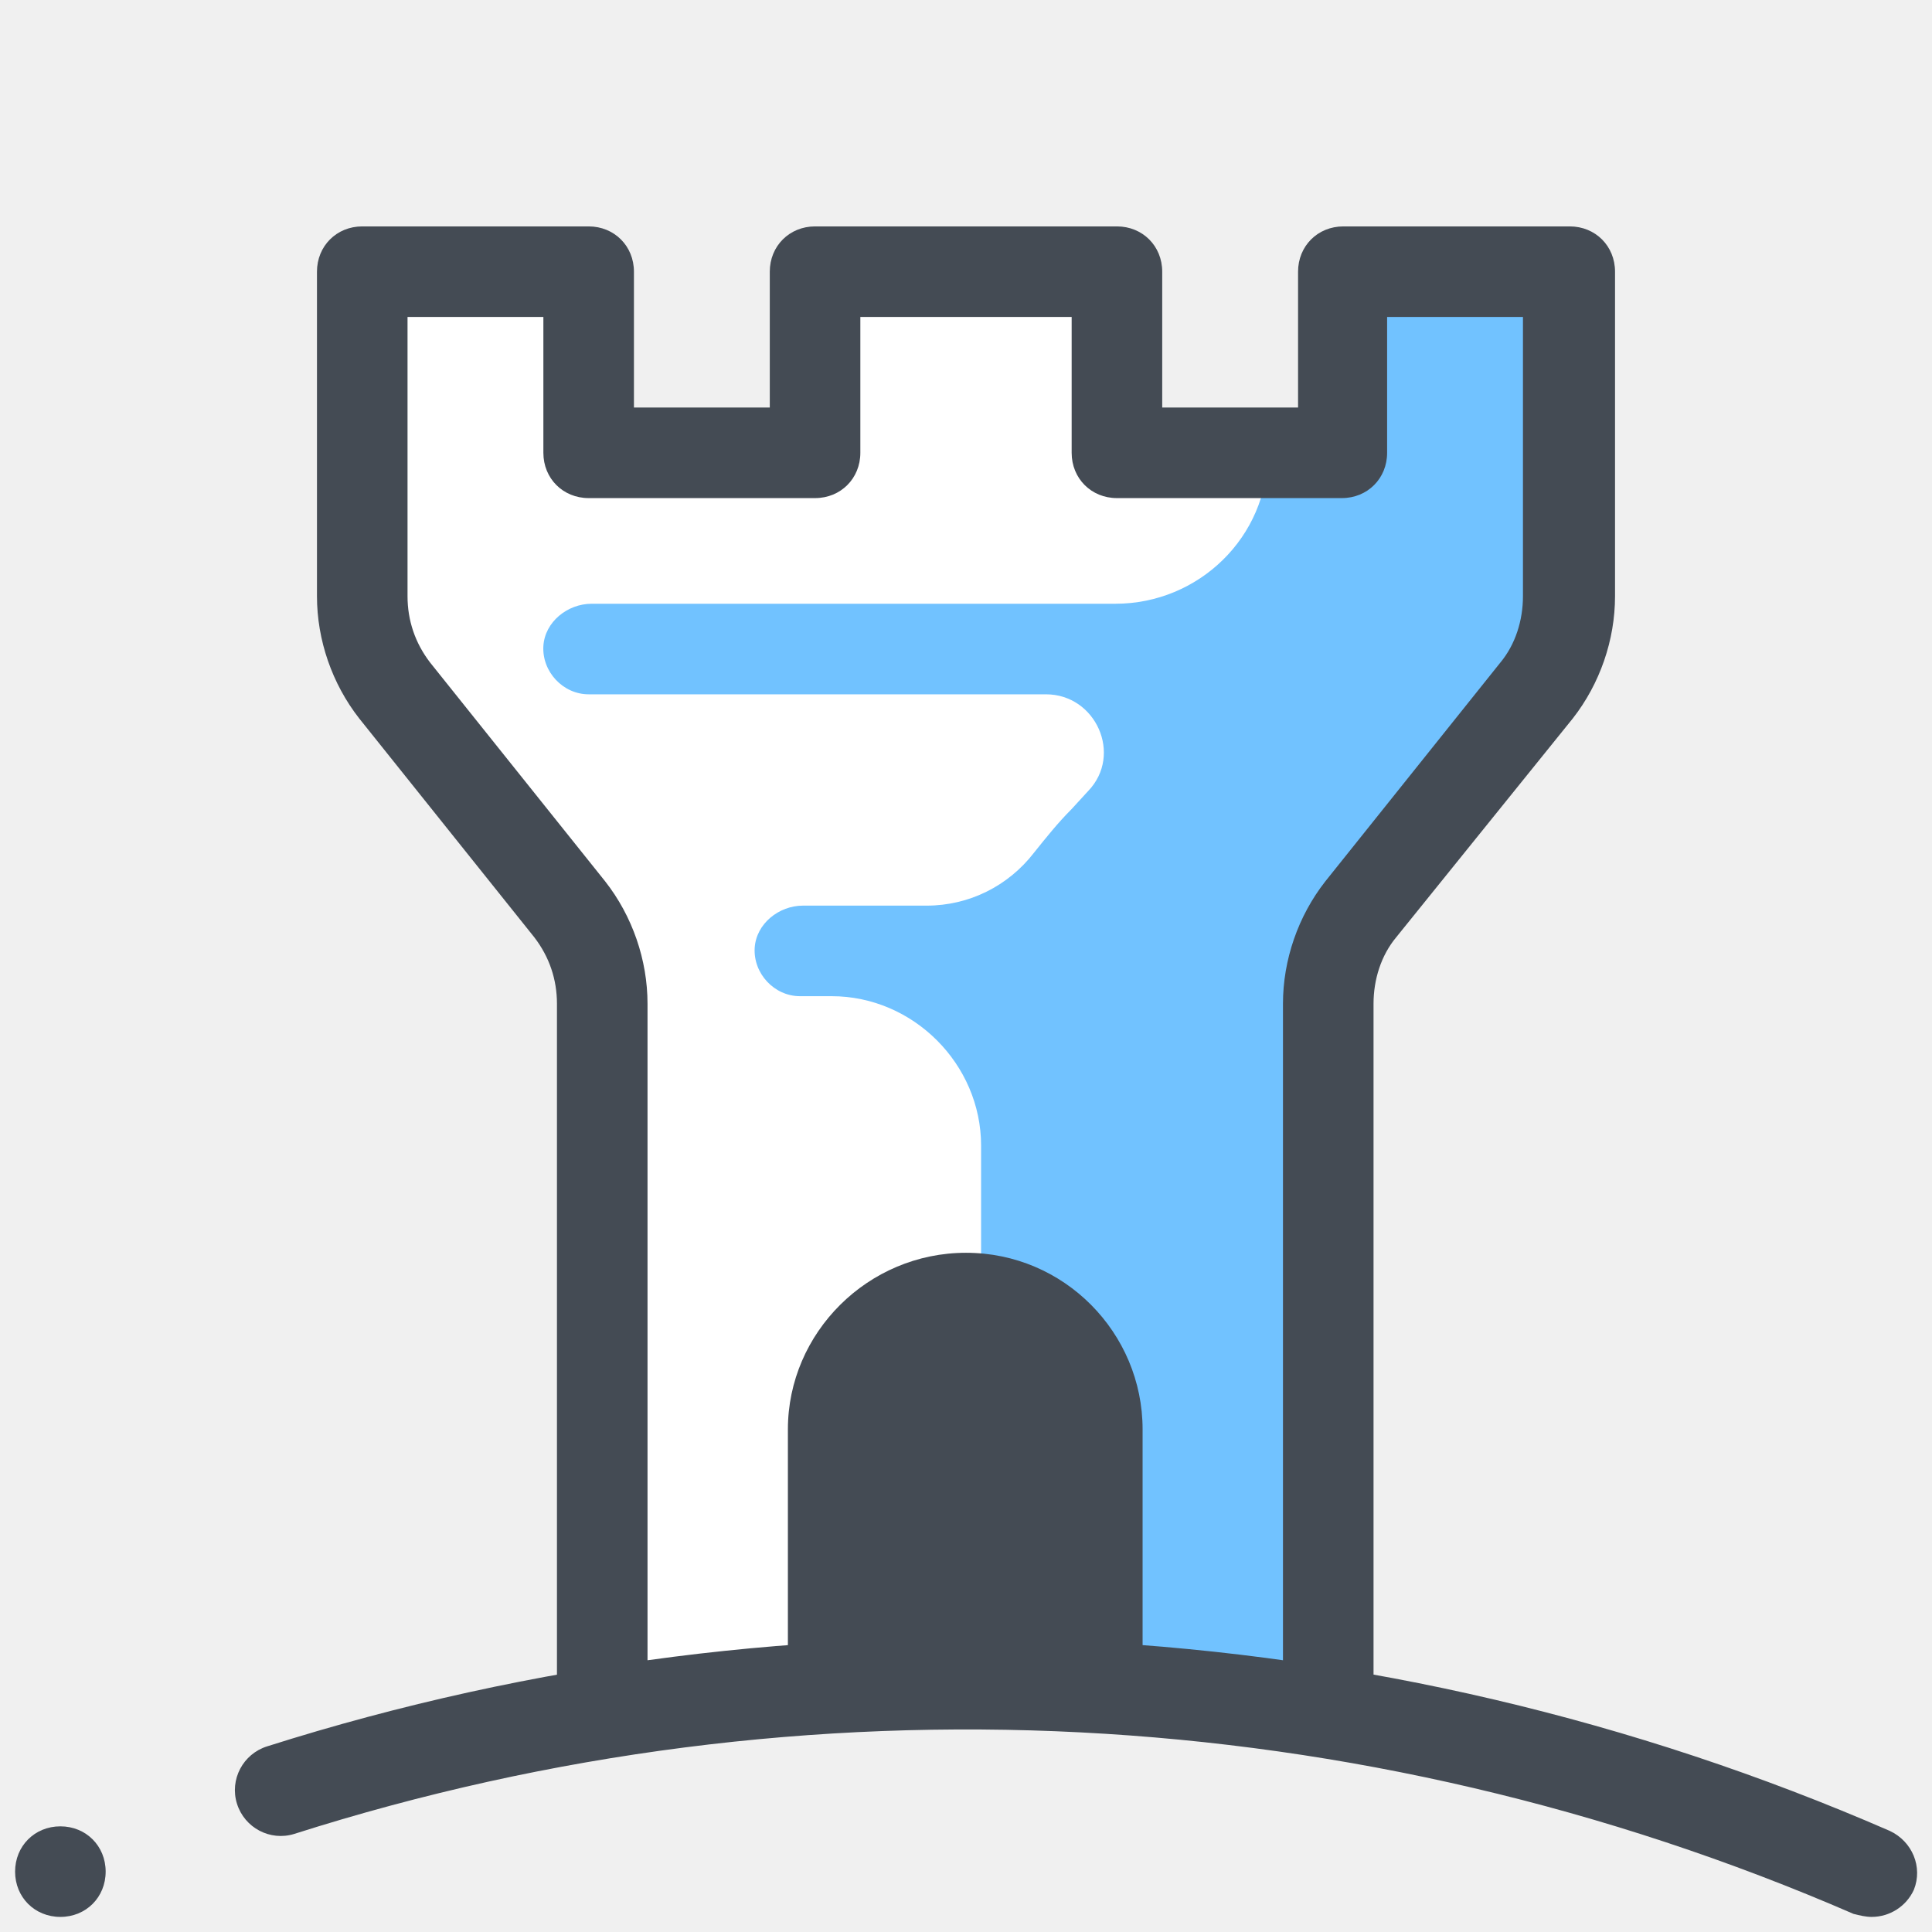
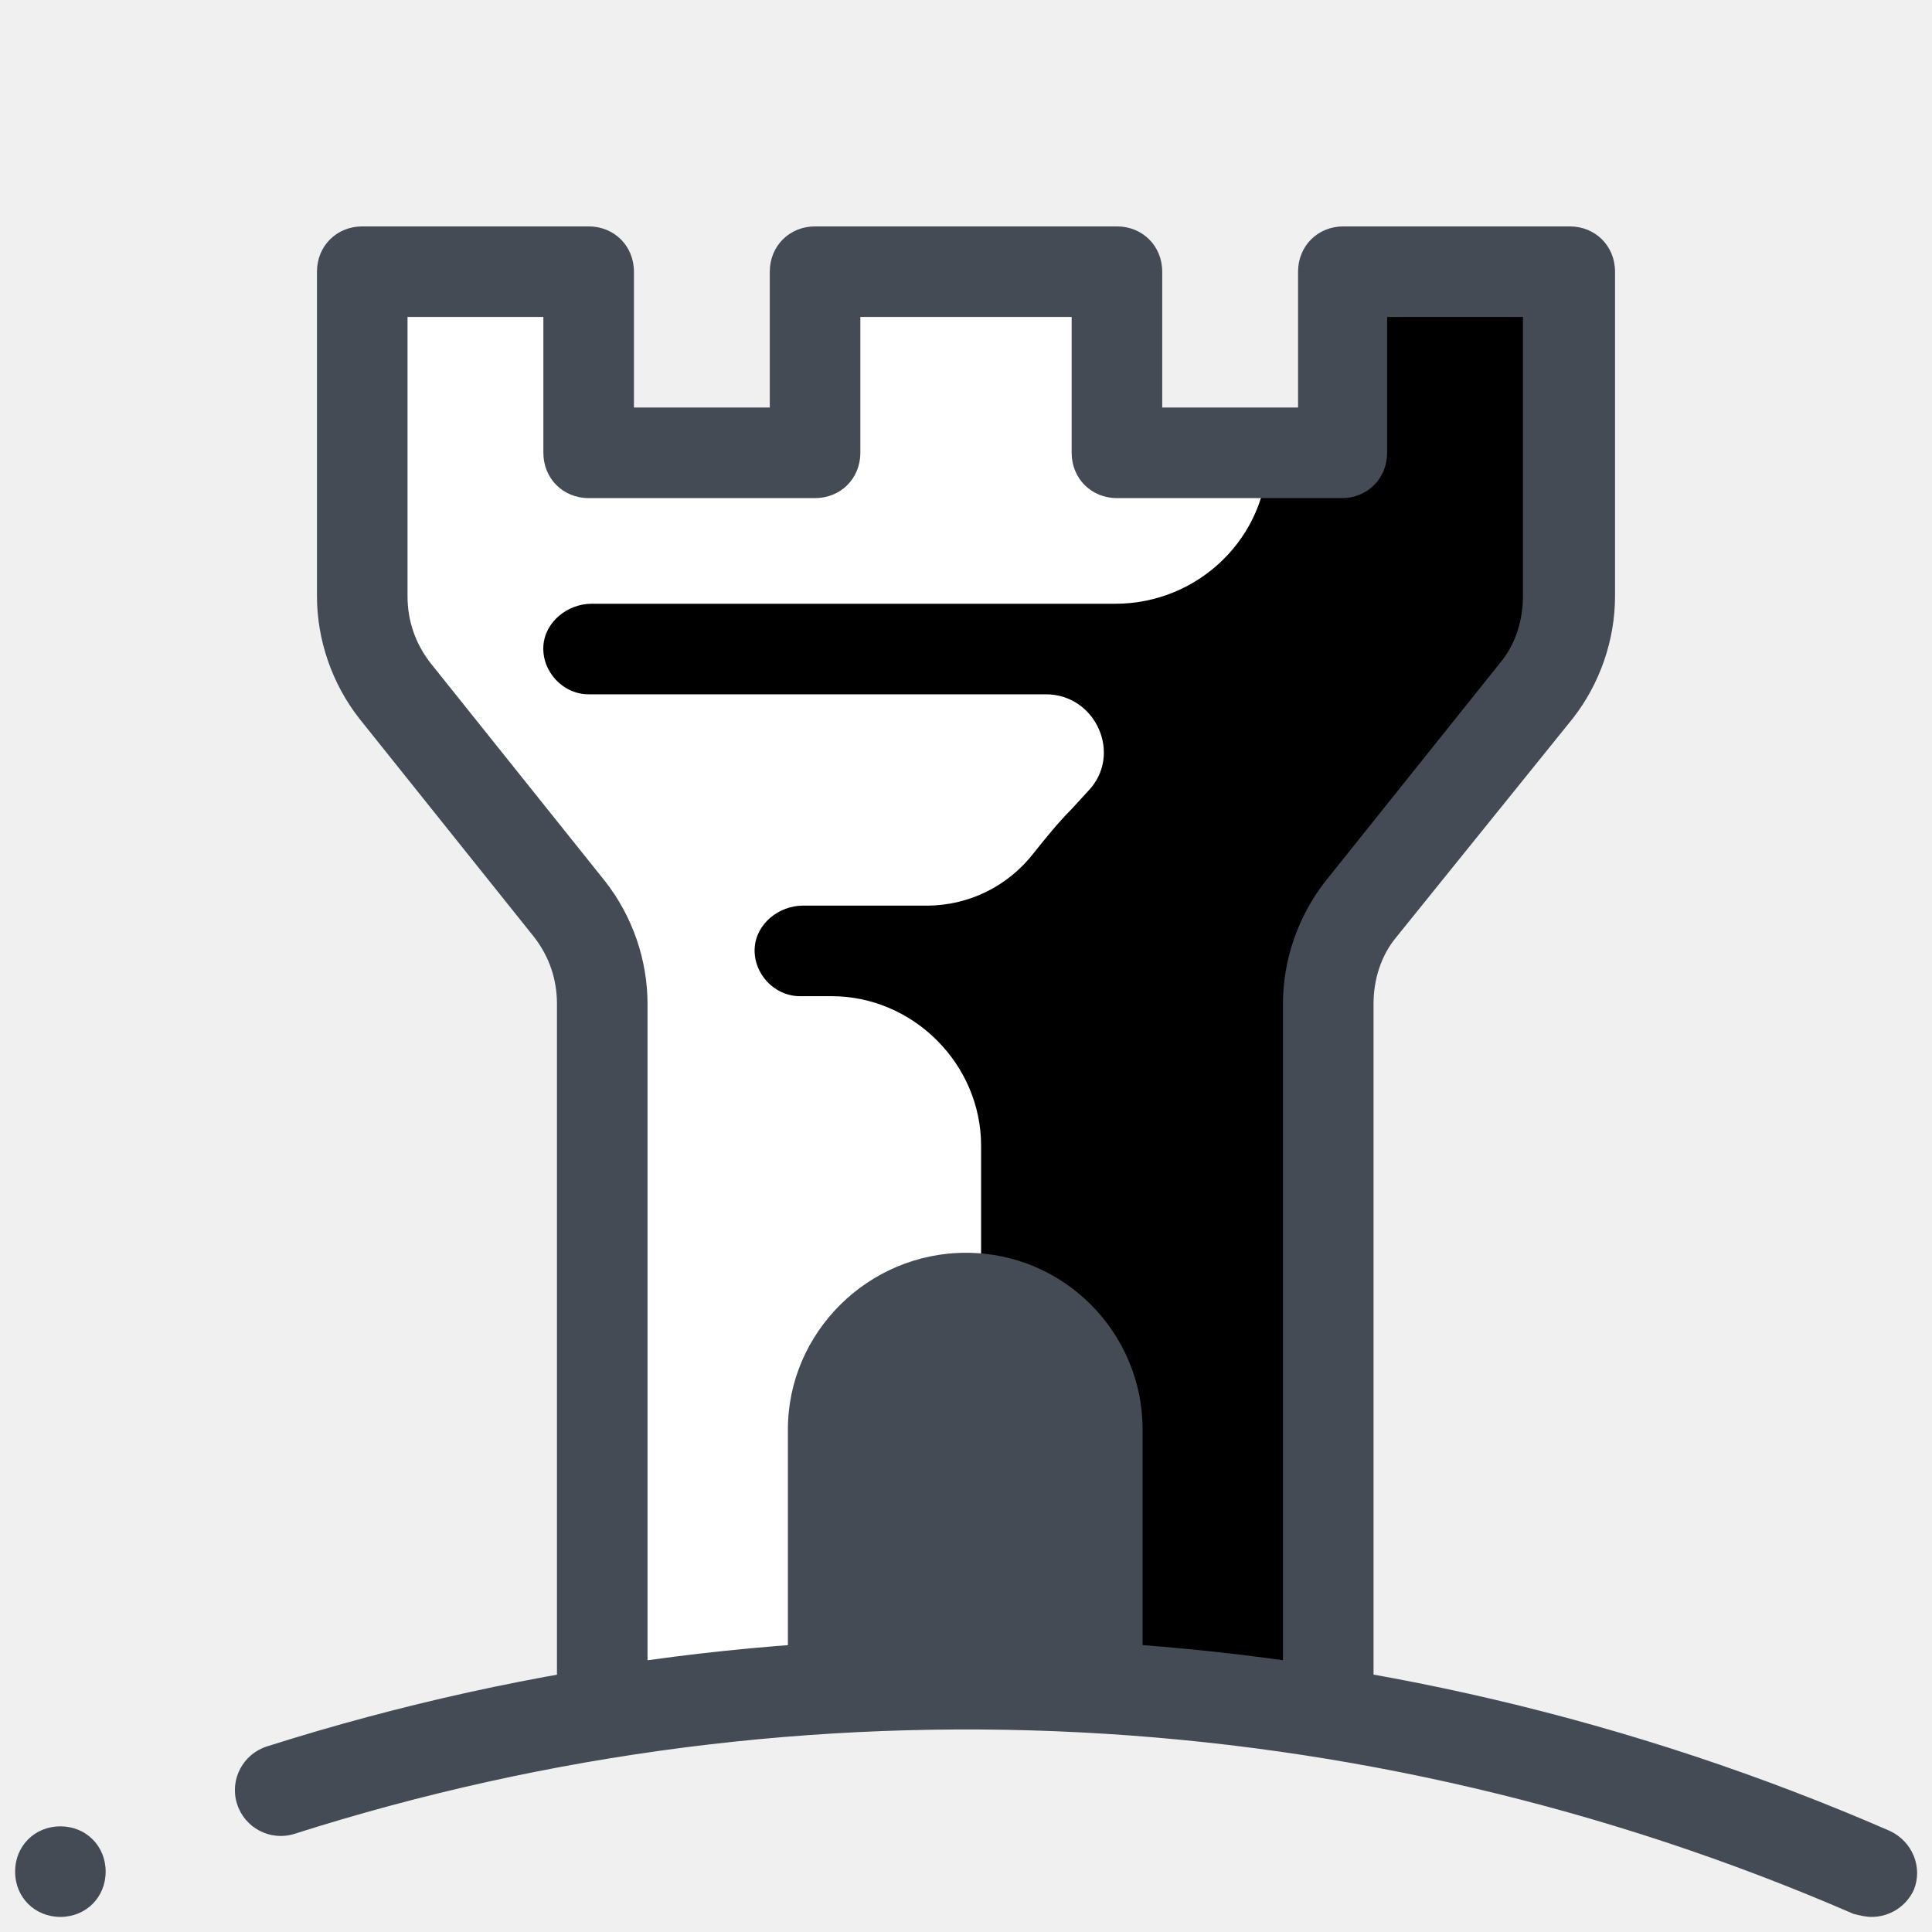
<svg xmlns="http://www.w3.org/2000/svg" viewBox="0 0 128 128" width="128px" height="128px">
  <path fill="#fff" d="M88,113.5v-47c0-2.3,0.8-4.5,2.2-6.2l11.6-14.5c1.4-1.8,2.2-4,2.2-6.2V18H89v12H74V18H54v12H39V18H24v21.5 c0,2.3,0.8,4.5,2.2,6.2c3.9,4.9,11.6,14.5,11.6,14.5c1.4,1.8,2.2,4,2.2,6.2v47C55.9,110.9,72.1,110.9,88,113.5z" />
-   <path fill="#71c2ff" d="M88,113.5v-47c0-2.3,0.8-4.5,2.2-6.2l11.6-14.5c1.4-1.8,2.2-4,2.2-6.2V18H89v12h-5l0,0 c0,5.6-4.6,10-10.1,10l-34.7,0c-1.6,0-3.1,1.2-3.2,2.8c-0.1,1.7,1.3,3.2,3,3.2h30.3c3.3,0,5.1,4,2.8,6.4L71,53.6 c-0.9,0.9-1.7,1.9-2.5,2.9c-1.7,2.2-4.3,3.5-7.1,3.5h-8.2c-1.6,0-3.1,1.2-3.2,2.8c-0.1,1.7,1.3,3.2,3,3.2h2.1 c5.4,0,9.9,4.5,9.9,9.9l0,0.1v35.6C72.7,111.6,80.4,112.3,88,113.5z" />
+   <path fill="oklch(82.7% 0.119 306.383)" d="M88,113.5v-47c0-2.3,0.8-4.5,2.2-6.2l11.6-14.5c1.4-1.8,2.2-4,2.2-6.2V18H89v12h-5l0,0 c0,5.6-4.6,10-10.1,10l-34.7,0c-1.6,0-3.1,1.2-3.2,2.8c-0.1,1.7,1.3,3.2,3,3.2h30.3c3.3,0,5.1,4,2.8,6.4L71,53.6 c-0.9,0.9-1.7,1.9-2.5,2.9c-1.7,2.2-4.3,3.5-7.1,3.5h-8.2c-1.6,0-3.1,1.2-3.2,2.8c-0.1,1.7,1.3,3.2,3,3.2h2.1 c5.4,0,9.9,4.5,9.9,9.9l0,0.1v35.6C72.7,111.6,80.4,112.3,88,113.5z" />
  <path fill="#444b54" d="M88,115c-1.7,0-3-1.3-3-3V66.5c0-2.9,1-5.8,2.8-8.1l11.6-14.5c1-1.2,1.5-2.8,1.5-4.4V21h-9v9 c0,1.7-1.3,3-3,3H74c-1.7,0-3-1.3-3-3v-9H57v9c0,1.7-1.3,3-3,3H39c-1.7,0-3-1.3-3-3v-9h-9v18.5c0,1.6,0.5,3.1,1.5,4.4l11.6,14.5 c1.8,2.3,2.8,5.2,2.8,8.1V112c0,1.7-1.3,3-3,3s-3-1.3-3-3V66.5c0-1.6-0.5-3.1-1.5-4.4L23.8,47.6C22,45.3,21,42.4,21,39.5V18 c0-1.7,1.3-3,3-3h15c1.7,0,3,1.3,3,3v9h9v-9c0-1.7,1.3-3,3-3h20c1.7,0,3,1.3,3,3v9h9v-9c0-1.7,1.3-3,3-3h15c1.7,0,3,1.3,3,3v21.5 c0,2.9-1,5.8-2.8,8.1L92.5,62.1c-1,1.2-1.5,2.8-1.5,4.4V112C91,113.7,89.7,115,88,115z" />
  <path fill="#444b54" d="M124,127c-0.4,0-0.8-0.1-1.2-0.2c-32.7-14.2-69.4-16.1-103.3-5.3c-1.6,0.5-3.3-0.4-3.8-2s0.4-3.3,2-3.8 c35.3-11.2,73.5-9.2,107.5,5.6c1.5,0.7,2.2,2.4,1.6,3.9C126.3,126.3,125.2,127,124,127z" />
  <path fill="#444b54" d="M4,127c-1.7,0-3-1.3-3-3s1.3-3,3-3h0c1.7,0,3,1.3,3,3S5.7,127,4,127z" />
  <g>
    <path fill="#444b54" d="M75.8,111.6H52.2V94.7C52.2,88.3,57.5,83,64,83h0c6.5,0,11.7,5.3,11.7,11.7V111.6z" />
  </g>
</svg>
